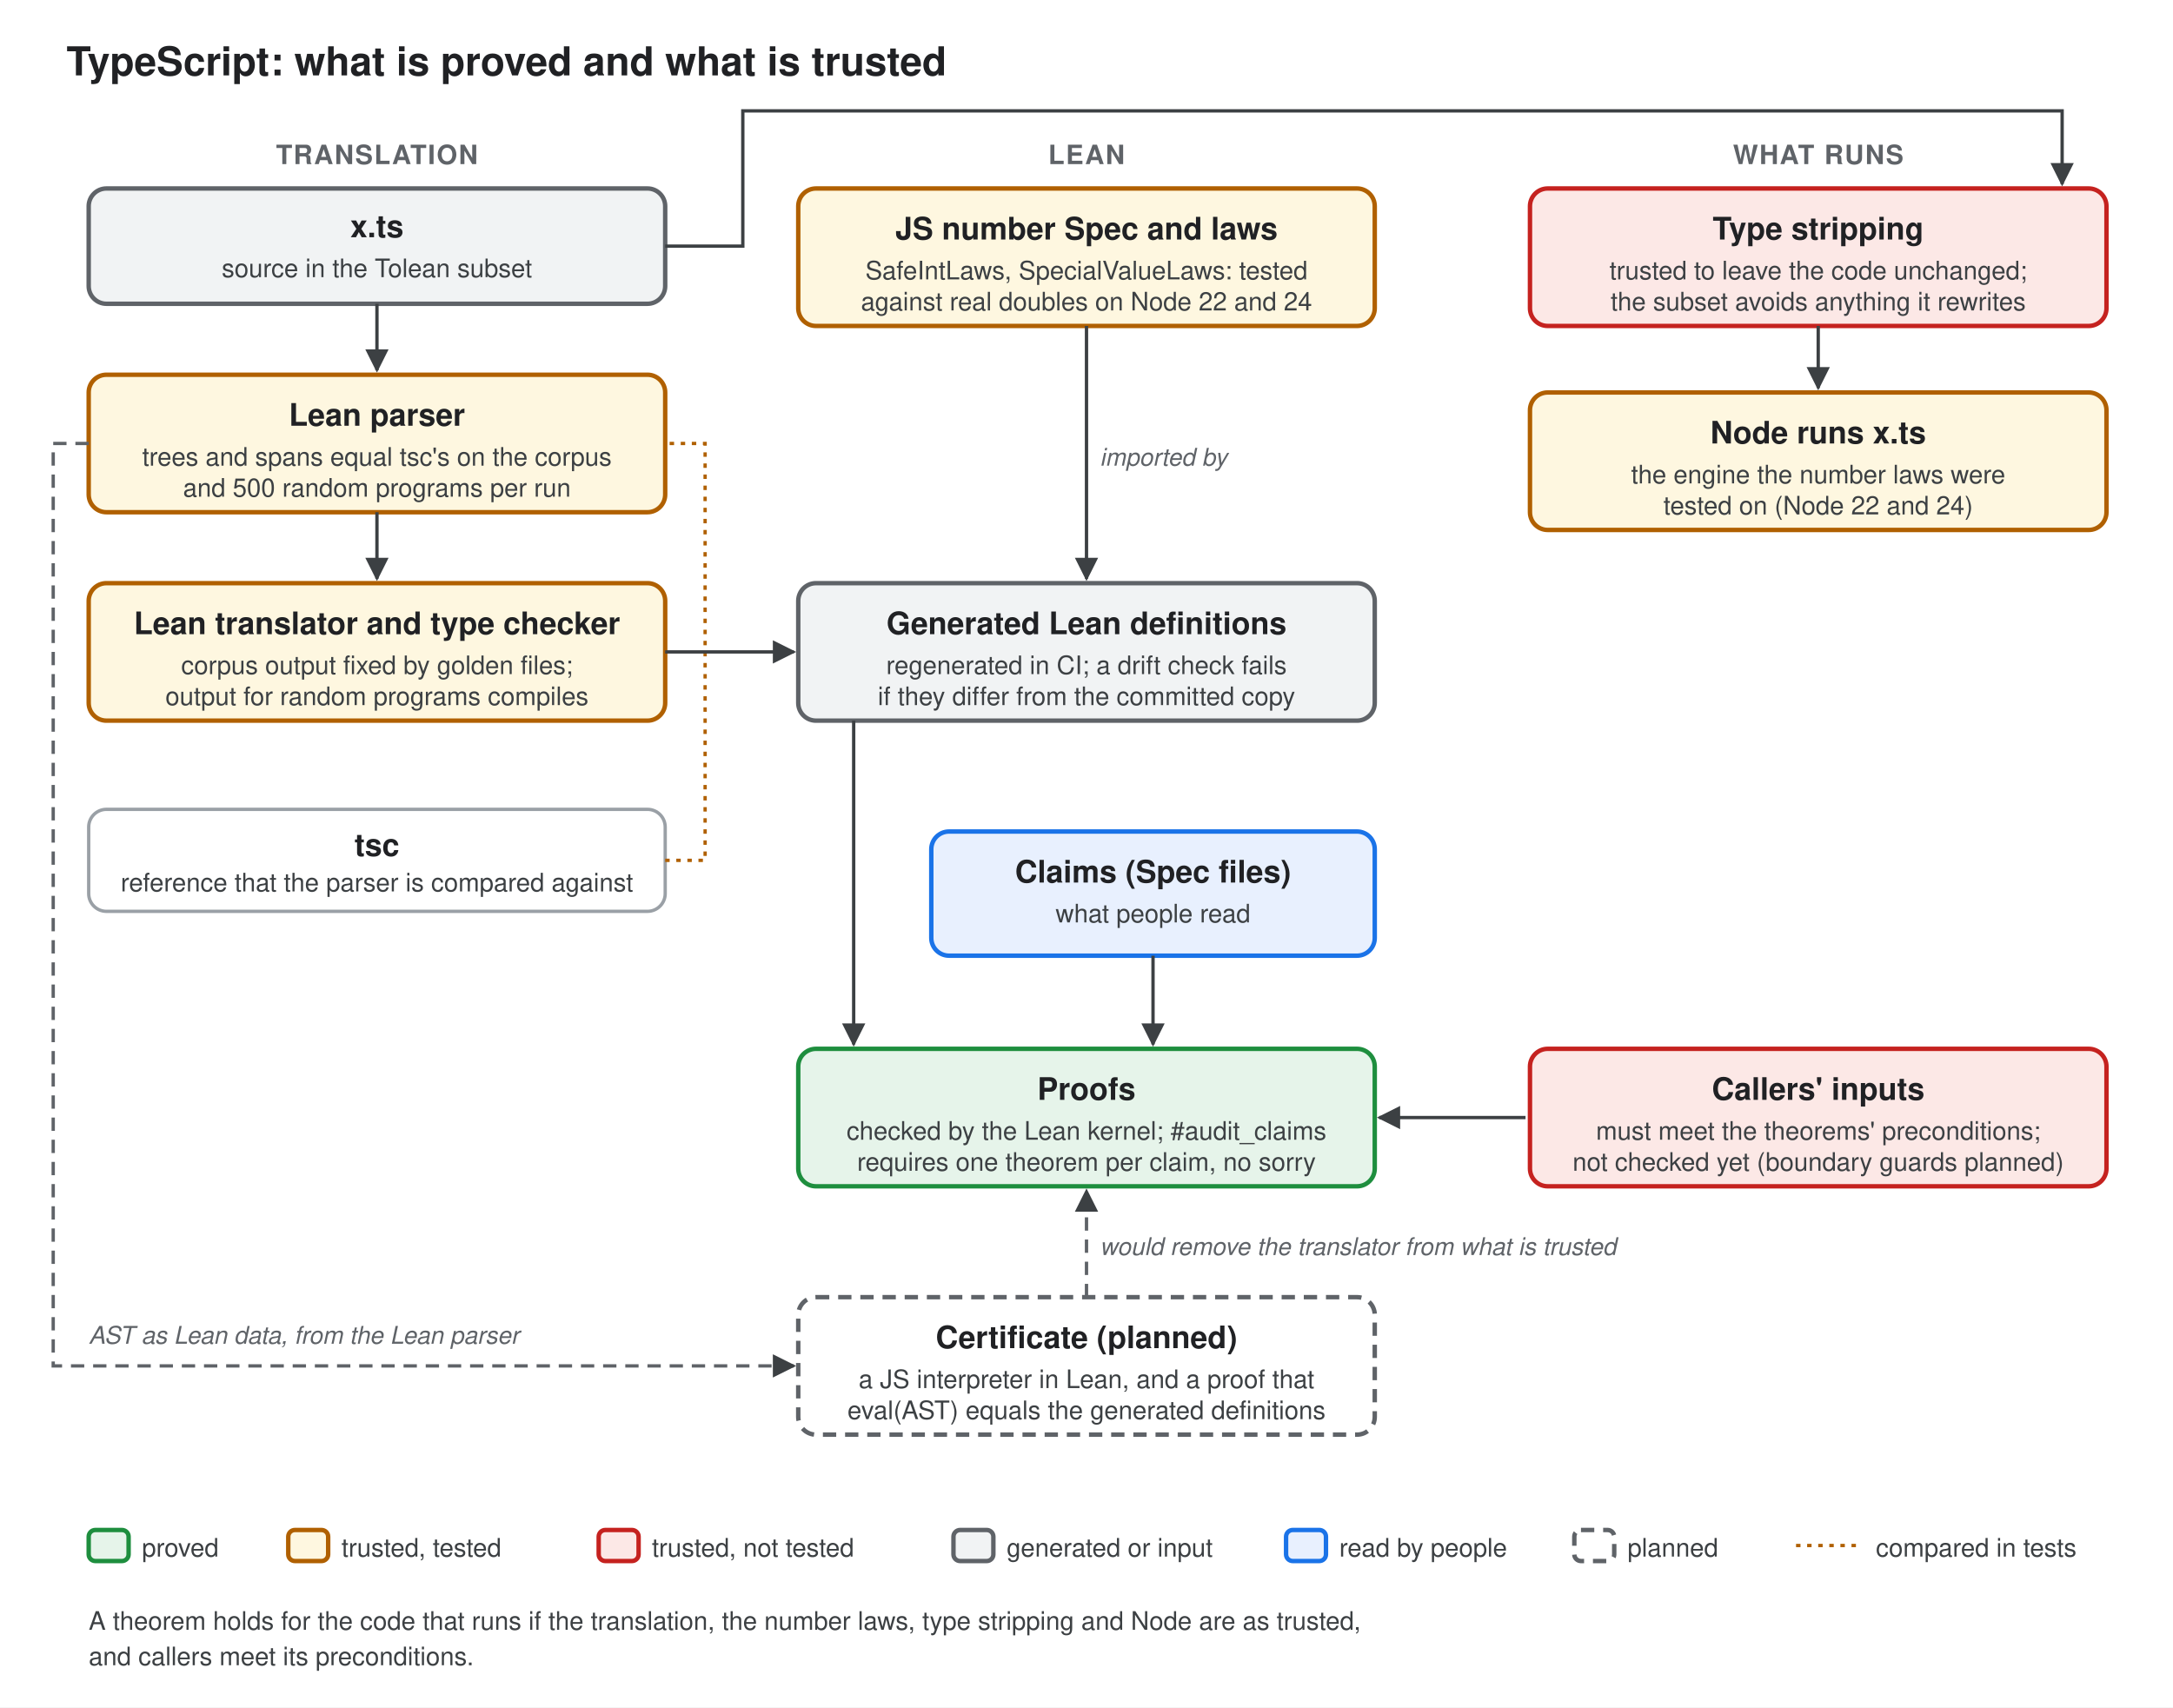
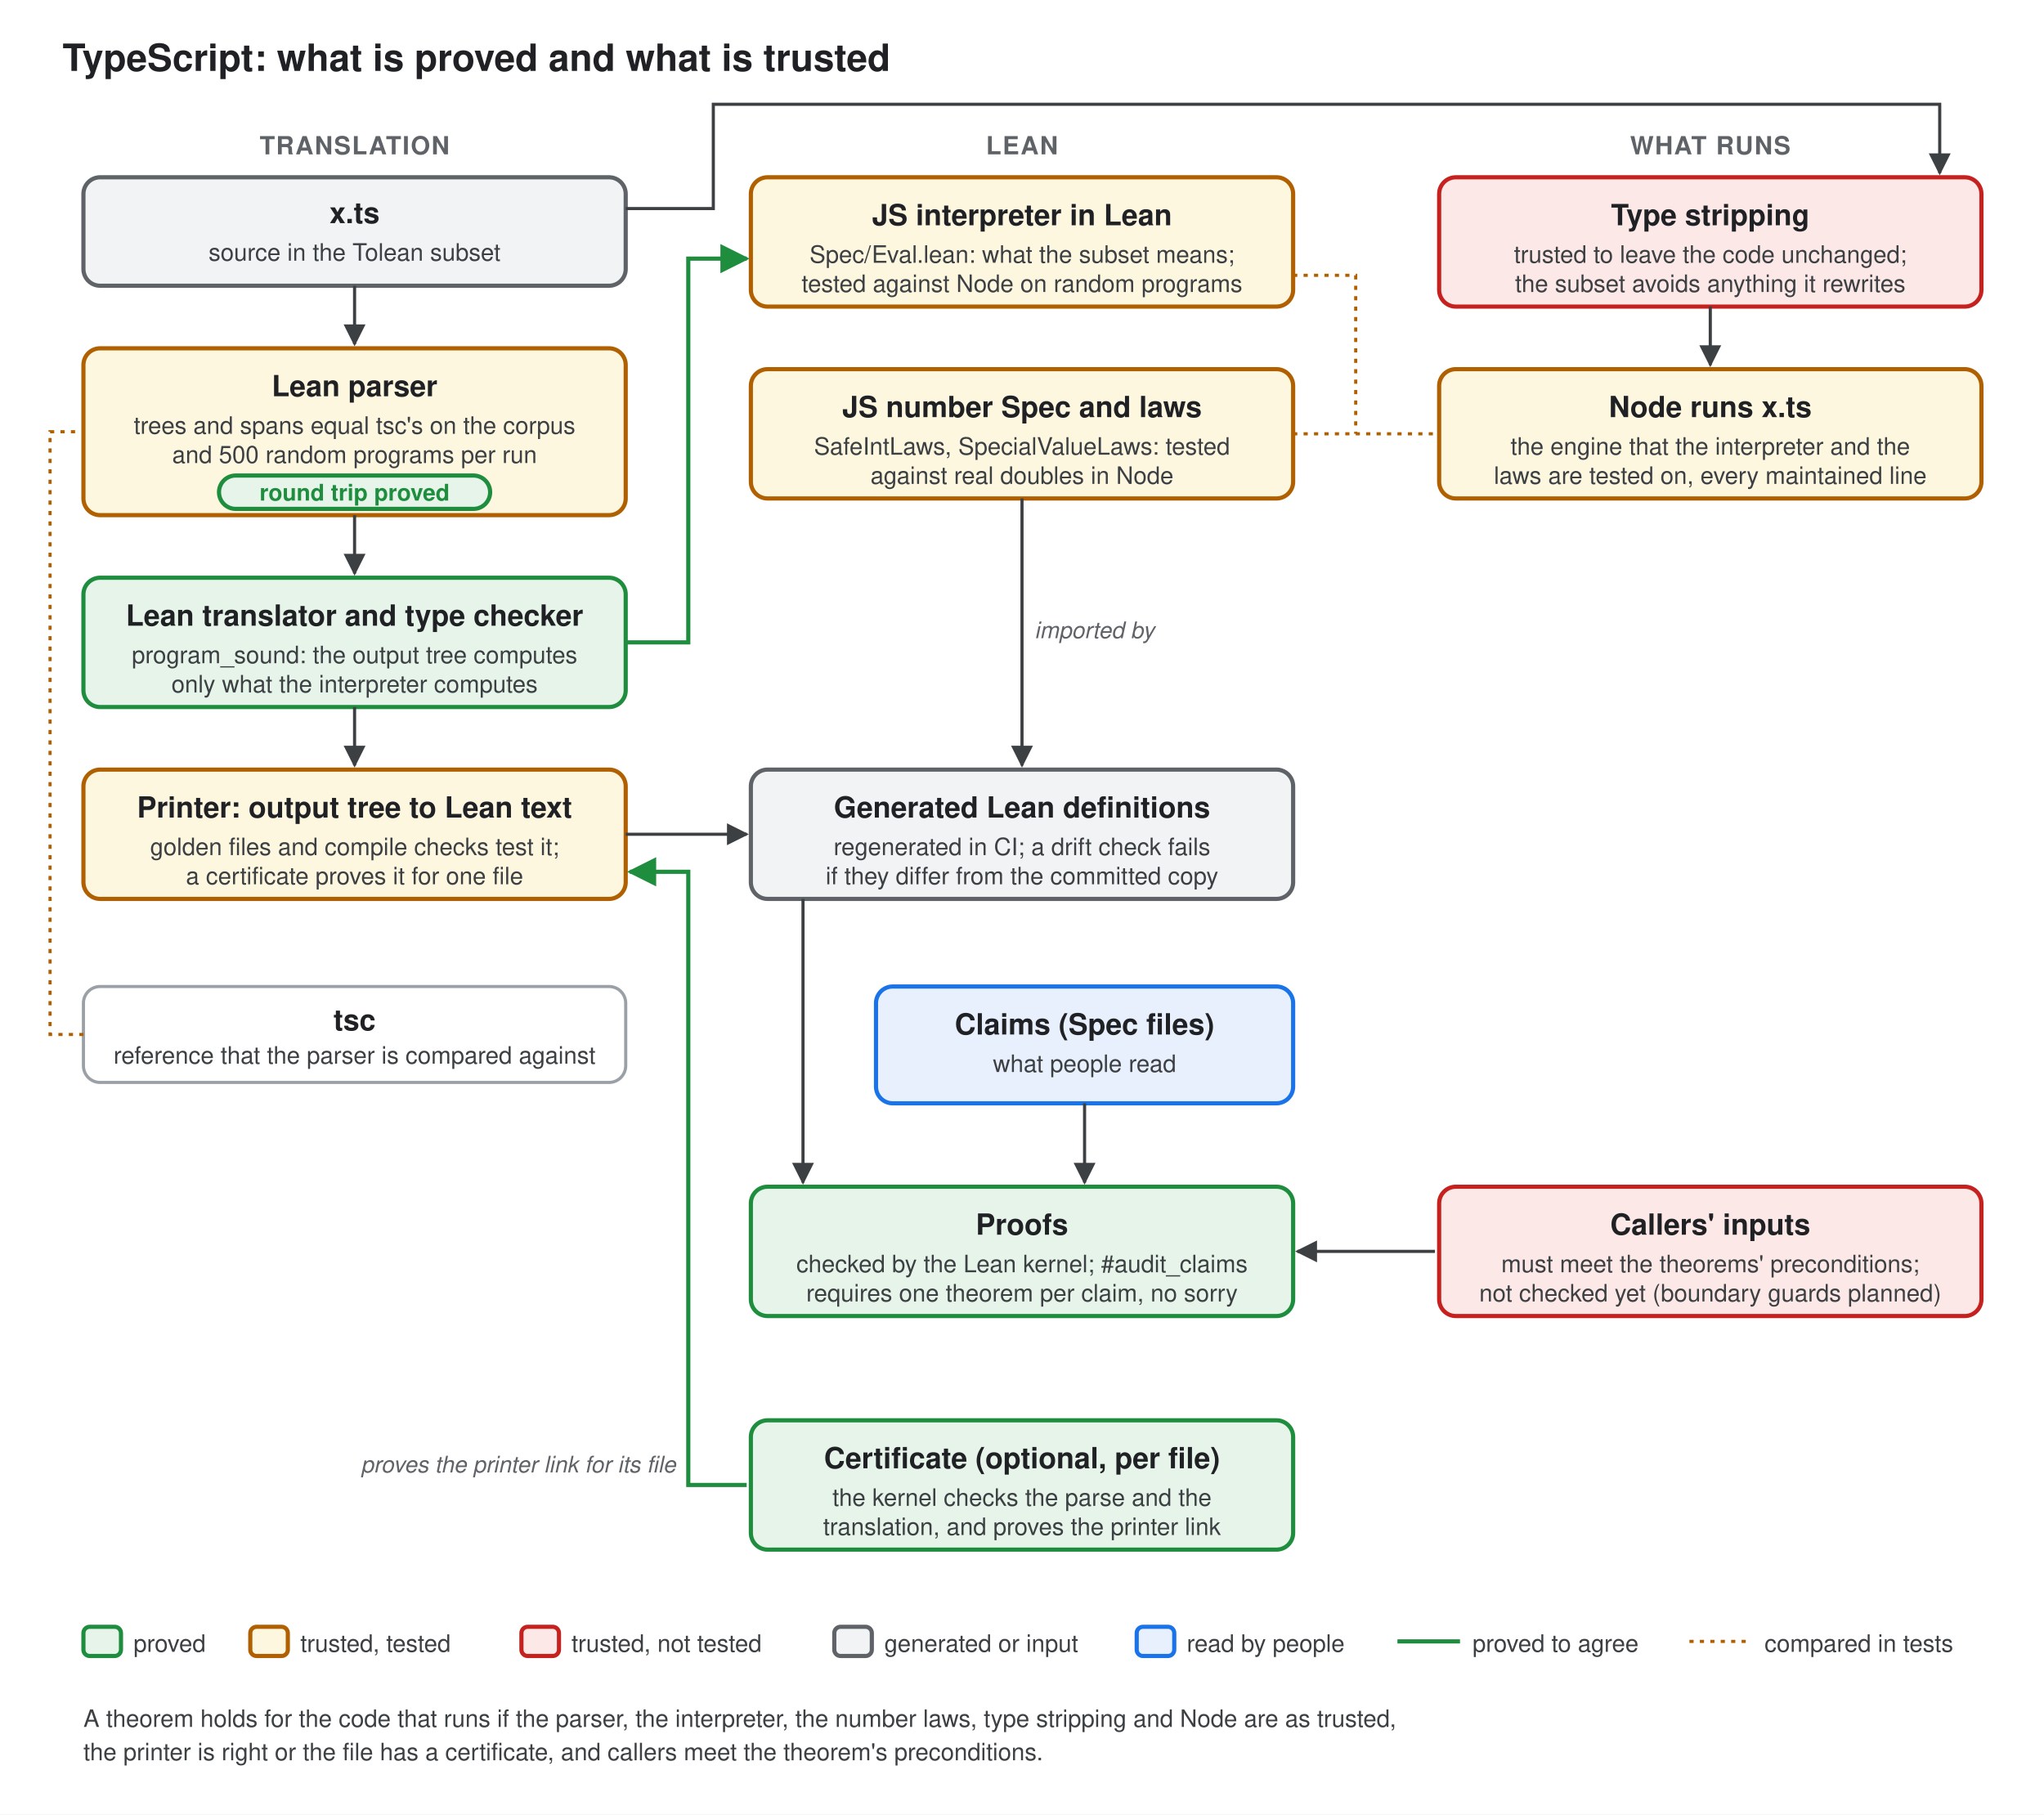
- <svg xmlns="http://www.w3.org/2000/svg" width="980" height="770" viewBox="0 0 980 770" font-family="system-ui, -apple-system, 'Segoe UI', Helvetica, Arial, sans-serif" role="img" aria-labelledby="title desc">
+ <svg xmlns="http://www.w3.org/2000/svg" width="980" height="870" viewBox="0 0 980 870" font-family="system-ui, -apple-system, 'Segoe UI', Helvetica, Arial, sans-serif" role="img" aria-labelledby="title desc">
  <defs>
    <marker id="arrow" viewBox="0 0 10 10" refX="9" refY="5" markerWidth="7" markerHeight="7" orient="auto-start-reverse">
      <path d="M0,0 L10,5 L0,10 z" fill="#3c4043" />
+     </marker>
+     <marker id="arrow-green" viewBox="0 0 10 10" refX="9" refY="5" markerWidth="7" markerHeight="7" orient="auto-start-reverse">
+       <path d="M0,0 L10,5 L0,10 z" fill="#1e8e3e" />
    </marker>
    <style>
      .title { font-size: 18px; font-weight: 700; fill: #202124; }
      .head { font-size: 12px; font-weight: 700; fill: #5f6368; letter-spacing: 0.05em; }
      .name { font-size: 14px; font-weight: 700; fill: #202124; }
      .sub { font-size: 11.5px; fill: #3c4043; }
+       .pill { font-size: 11px; font-weight: 700; fill: #1e8e3e; }
      .edge { font-size: 11px; fill: #5f6368; font-style: italic; }
      .line { stroke: #3c4043; stroke-width: 1.5; fill: none; }
-       .dash { stroke: #5f6368; stroke-width: 1.5; fill: none; stroke-dasharray: 6 4; }
+       .prove { stroke: #1e8e3e; stroke-width: 2; fill: none; }
      .check { stroke: #b06000; stroke-width: 1.5; fill: none; stroke-dasharray: 2 3; }
      .proved { fill: #e6f4ea; stroke: #1e8e3e; stroke-width: 2; }
      .tested { fill: #fef7e0; stroke: #b06000; stroke-width: 2; }
      .untested { fill: #fce8e6; stroke: #c5221f; stroke-width: 2; }
      .generated { fill: #f1f3f4; stroke: #5f6368; stroke-width: 2; }
      .human { fill: #e8f0fe; stroke: #1a73e8; stroke-width: 2; }
-       .planned { fill: #ffffff; stroke: #5f6368; stroke-width: 2; stroke-dasharray: 6 4; }
      .ref { fill: #ffffff; stroke: #9aa0a6; stroke-width: 1.5; }
    </style>
  </defs>
-   <rect width="980" height="770" fill="#ffffff" />
+   <rect width="980" height="870" fill="#ffffff" />
  <text x="30" y="34" class="title">TypeScript: what is proved and what is trusted</text>
  <text x="170" y="74" text-anchor="middle" class="head">TRANSLATION</text>
  <text x="490" y="74" text-anchor="middle" class="head">LEAN</text>
  <text x="820" y="74" text-anchor="middle" class="head">WHAT RUNS</text>
  <rect x="40" y="85" width="260" height="52" rx="8" class="generated" />
  <text x="170" y="107" text-anchor="middle" class="name">x.ts</text>
  <text x="170" y="125" text-anchor="middle" class="sub">source in the Tolean subset</text>
-   <path d="M170,137 V167" class="line" marker-end="url(#arrow)" />
-   <rect x="40" y="169" width="260" height="62" rx="8" class="tested" />
-   <text x="170" y="192" text-anchor="middle" class="name">Lean parser</text>
-   <text x="170" y="210" text-anchor="middle" class="sub">trees and spans equal tsc's on the corpus</text>
-   <text x="170" y="224" text-anchor="middle" class="sub">and 500 random programs per run</text>
-   <path d="M170,231 V261" class="line" marker-end="url(#arrow)" />
-   <rect x="40" y="263" width="260" height="62" rx="8" class="tested" />
-   <text x="170" y="286" text-anchor="middle" class="name">Lean translator and type checker</text>
-   <text x="170" y="304" text-anchor="middle" class="sub">corpus output fixed by golden files;</text>
-   <text x="170" y="318" text-anchor="middle" class="sub">output for random programs compiles</text>
-   <rect x="40" y="365" width="260" height="46" rx="8" class="ref" />
-   <text x="170" y="386" text-anchor="middle" class="name">tsc</text>
-   <text x="170" y="402" text-anchor="middle" class="sub">reference that the parser is compared against</text>
-   <path d="M300,388 H318 V200 H302" class="check" />
-   <path d="M300,294 H358" class="line" marker-end="url(#arrow)" />
-   <rect x="360" y="263" width="260" height="62" rx="8" class="generated" />
-   <text x="490" y="286" text-anchor="middle" class="name">Generated Lean definitions</text>
-   <text x="490" y="304" text-anchor="middle" class="sub">regenerated in CI; a drift check fails</text>
-   <text x="490" y="318" text-anchor="middle" class="sub">if they differ from the committed copy</text>
+   <path d="M170,137 V165" class="line" marker-end="url(#arrow)" />
+   <rect x="40" y="167" width="260" height="80" rx="8" class="tested" />
+   <text x="170" y="190" text-anchor="middle" class="name">Lean parser</text>
+   <text x="170" y="208" text-anchor="middle" class="sub">trees and spans equal tsc's on the corpus</text>
+   <text x="170" y="222" text-anchor="middle" class="sub">and 500 random programs per run</text>
+   <rect x="105" y="228" width="130" height="16" rx="8" class="proved" />
+   <text x="170" y="240" text-anchor="middle" class="pill">round trip proved</text>
+   <path d="M170,247 V275" class="line" marker-end="url(#arrow)" />
+   <rect x="40" y="277" width="260" height="62" rx="8" class="proved" />
+   <text x="170" y="300" text-anchor="middle" class="name">Lean translator and type checker</text>
+   <text x="170" y="318" text-anchor="middle" class="sub">program_sound: the output tree computes</text>
+   <text x="170" y="332" text-anchor="middle" class="sub">only what the interpreter computes</text>
+   <path d="M300,308 H330 V124 H358" class="prove" marker-end="url(#arrow-green)" />
+   <path d="M170,339 V367" class="line" marker-end="url(#arrow)" />
+   <rect x="40" y="369" width="260" height="62" rx="8" class="tested" />
+   <text x="170" y="392" text-anchor="middle" class="name">Printer: output tree to Lean text</text>
+   <text x="170" y="410" text-anchor="middle" class="sub">golden files and compile checks test it;</text>
+   <text x="170" y="424" text-anchor="middle" class="sub">a certificate proves it for one file</text>
+   <rect x="40" y="473" width="260" height="46" rx="8" class="ref" />
+   <text x="170" y="494" text-anchor="middle" class="name">tsc</text>
+   <text x="170" y="510" text-anchor="middle" class="sub">reference that the parser is compared against</text>
+   <path d="M40,496 H24 V207 H38" class="check" />
  <rect x="360" y="85" width="260" height="62" rx="8" class="tested" />
-   <text x="490" y="108" text-anchor="middle" class="name">JS number Spec and laws</text>
-   <text x="490" y="126" text-anchor="middle" class="sub">SafeIntLaws, SpecialValueLaws: tested</text>
-   <text x="490" y="140" text-anchor="middle" class="sub">against real doubles on Node 22 and 24</text>
-   <path d="M490,147 V261" class="line" marker-end="url(#arrow)" />
-   <text x="496" y="210" class="edge">imported by</text>
-   <rect x="420" y="375" width="200" height="56" rx="8" class="human" />
-   <text x="520" y="398" text-anchor="middle" class="name">Claims (Spec files)</text>
-   <text x="520" y="416" text-anchor="middle" class="sub">what people read</text>
-   <path d="M385,325 V471" class="line" marker-end="url(#arrow)" />
-   <path d="M520,431 V471" class="line" marker-end="url(#arrow)" />
-   <rect x="360" y="473" width="260" height="62" rx="8" class="proved" />
-   <text x="490" y="496" text-anchor="middle" class="name">Proofs</text>
-   <text x="490" y="514" text-anchor="middle" class="sub">checked by the Lean kernel; #audit_claims</text>
-   <text x="490" y="528" text-anchor="middle" class="sub">requires one theorem per claim, no sorry</text>
-   <rect x="360" y="585" width="260" height="62" rx="8" class="planned" />
-   <text x="490" y="608" text-anchor="middle" class="name">Certificate (planned)</text>
-   <text x="490" y="626" text-anchor="middle" class="sub">a JS interpreter in Lean, and a proof that</text>
-   <text x="490" y="640" text-anchor="middle" class="sub">eval(AST) equals the generated definitions</text>
-   <path d="M40,200 H24 V616 H358" class="dash" marker-end="url(#arrow)" />
-   <text x="40" y="606" class="edge">AST as Lean data, from the Lean parser</text>
-   <path d="M490,585 V537" class="dash" marker-end="url(#arrow)" />
-   <text x="496" y="566" class="edge">would remove the translator from what is trusted</text>
+   <text x="490" y="108" text-anchor="middle" class="name">JS interpreter in Lean</text>
+   <text x="490" y="126" text-anchor="middle" class="sub">Spec/Eval.lean: what the subset means;</text>
+   <text x="490" y="140" text-anchor="middle" class="sub">tested against Node on random programs</text>
+   <rect x="360" y="177" width="260" height="62" rx="8" class="tested" />
+   <text x="490" y="200" text-anchor="middle" class="name">JS number Spec and laws</text>
+   <text x="490" y="218" text-anchor="middle" class="sub">SafeIntLaws, SpecialValueLaws: tested</text>
+   <text x="490" y="232" text-anchor="middle" class="sub">against real doubles in Node</text>
+   <path d="M490,239 V367" class="line" marker-end="url(#arrow)" />
+   <text x="496" y="306" class="edge">imported by</text>
+   <path d="M300,400 H358" class="line" marker-end="url(#arrow)" />
+   <rect x="360" y="369" width="260" height="62" rx="8" class="generated" />
+   <text x="490" y="392" text-anchor="middle" class="name">Generated Lean definitions</text>
+   <text x="490" y="410" text-anchor="middle" class="sub">regenerated in CI; a drift check fails</text>
+   <text x="490" y="424" text-anchor="middle" class="sub">if they differ from the committed copy</text>
+   <rect x="420" y="473" width="200" height="56" rx="8" class="human" />
+   <text x="520" y="496" text-anchor="middle" class="name">Claims (Spec files)</text>
+   <text x="520" y="514" text-anchor="middle" class="sub">what people read</text>
+   <path d="M385,431 V567" class="line" marker-end="url(#arrow)" />
+   <path d="M520,529 V567" class="line" marker-end="url(#arrow)" />
+   <rect x="360" y="569" width="260" height="62" rx="8" class="proved" />
+   <text x="490" y="592" text-anchor="middle" class="name">Proofs</text>
+   <text x="490" y="610" text-anchor="middle" class="sub">checked by the Lean kernel; #audit_claims</text>
+   <text x="490" y="624" text-anchor="middle" class="sub">requires one theorem per claim, no sorry</text>
+   <rect x="360" y="681" width="260" height="62" rx="8" class="proved" />
+   <text x="490" y="704" text-anchor="middle" class="name">Certificate (optional, per file)</text>
+   <text x="490" y="722" text-anchor="middle" class="sub">the kernel checks the parse and the</text>
+   <text x="490" y="736" text-anchor="middle" class="sub">translation, and proves the printer link</text>
+   <path d="M358,712 H330 V418 H302" class="prove" marker-end="url(#arrow-green)" />
+   <text x="324" y="706" text-anchor="end" class="edge">proves the printer link for its file</text>
  <rect x="690" y="85" width="260" height="62" rx="8" class="untested" />
  <text x="820" y="108" text-anchor="middle" class="name">Type stripping</text>
  <text x="820" y="126" text-anchor="middle" class="sub">trusted to leave the code unchanged;</text>
  <text x="820" y="140" text-anchor="middle" class="sub">the subset avoids anything it rewrites</text>
-   <path d="M300,111 H335 V50 H930 V83" class="line" marker-end="url(#arrow)" />
+   <path d="M300,100 H342 V50 H930 V83" class="line" marker-end="url(#arrow)" />
  <path d="M820,147 V175" class="line" marker-end="url(#arrow)" />
  <rect x="690" y="177" width="260" height="62" rx="8" class="tested" />
  <text x="820" y="200" text-anchor="middle" class="name">Node runs x.ts</text>
-   <text x="820" y="218" text-anchor="middle" class="sub">the engine the number laws were</text>
-   <text x="820" y="232" text-anchor="middle" class="sub">tested on (Node 22 and 24)</text>
-   <rect x="690" y="473" width="260" height="62" rx="8" class="untested" />
-   <text x="820" y="496" text-anchor="middle" class="name">Callers' inputs</text>
-   <text x="820" y="514" text-anchor="middle" class="sub">must meet the theorems' preconditions;</text>
-   <text x="820" y="528" text-anchor="middle" class="sub">not checked yet (boundary guards planned)</text>
-   <path d="M688,504 H622" class="line" marker-end="url(#arrow)" />
-   <g transform="translate(40,690)">
+   <text x="820" y="218" text-anchor="middle" class="sub">the engine that the interpreter and the</text>
+   <text x="820" y="232" text-anchor="middle" class="sub">laws are tested on, every maintained line</text>
+   <path d="M620,132 H650 V208" class="check" />
+   <path d="M620,208 H688" class="check" />
+   <rect x="690" y="569" width="260" height="62" rx="8" class="untested" />
+   <text x="820" y="592" text-anchor="middle" class="name">Callers' inputs</text>
+   <text x="820" y="610" text-anchor="middle" class="sub">must meet the theorems' preconditions;</text>
+   <text x="820" y="624" text-anchor="middle" class="sub">not checked yet (boundary guards planned)</text>
+   <path d="M688,600 H622" class="line" marker-end="url(#arrow)" />
+   <g transform="translate(40,780)">
    <rect x="0" y="0" width="18" height="14" rx="3" class="proved" />
    <text x="24" y="12" class="sub">proved</text>
-     <rect x="90" y="0" width="18" height="14" rx="3" class="tested" />
-     <text x="114" y="12" class="sub">trusted, tested</text>
-     <rect x="230" y="0" width="18" height="14" rx="3" class="untested" />
-     <text x="254" y="12" class="sub">trusted, not tested</text>
-     <rect x="390" y="0" width="18" height="14" rx="3" class="generated" />
-     <text x="414" y="12" class="sub">generated or input</text>
-     <rect x="540" y="0" width="18" height="14" rx="3" class="human" />
-     <text x="564" y="12" class="sub">read by people</text>
-     <rect x="670" y="0" width="18" height="14" rx="3" class="planned" />
-     <text x="694" y="12" class="sub">planned</text>
+     <rect x="80" y="0" width="18" height="14" rx="3" class="tested" />
+     <text x="104" y="12" class="sub">trusted, tested</text>
+     <rect x="210" y="0" width="18" height="14" rx="3" class="untested" />
+     <text x="234" y="12" class="sub">trusted, not tested</text>
+     <rect x="360" y="0" width="18" height="14" rx="3" class="generated" />
+     <text x="384" y="12" class="sub">generated or input</text>
+     <rect x="505" y="0" width="18" height="14" rx="3" class="human" />
+     <text x="529" y="12" class="sub">read by people</text>
+     <path d="M630,7 H660" class="prove" />
+     <text x="666" y="12" class="sub">proved to agree</text>
    <path d="M770,7 H800" class="check" />
    <text x="806" y="12" class="sub">compared in tests</text>
  </g>
-   <text x="40" y="735" class="sub">A theorem holds for the code that runs if the translation, the number laws, type stripping and Node are as trusted,</text>
-   <text x="40" y="751" class="sub">and callers meet its preconditions.</text>
+   <text x="40" y="828" class="sub">A theorem holds for the code that runs if the parser, the interpreter, the number laws, type stripping and Node are as trusted,</text>
+   <text x="40" y="844" class="sub">the printer is right or the file has a certificate, and callers meet the theorem's preconditions.</text>
</svg>
